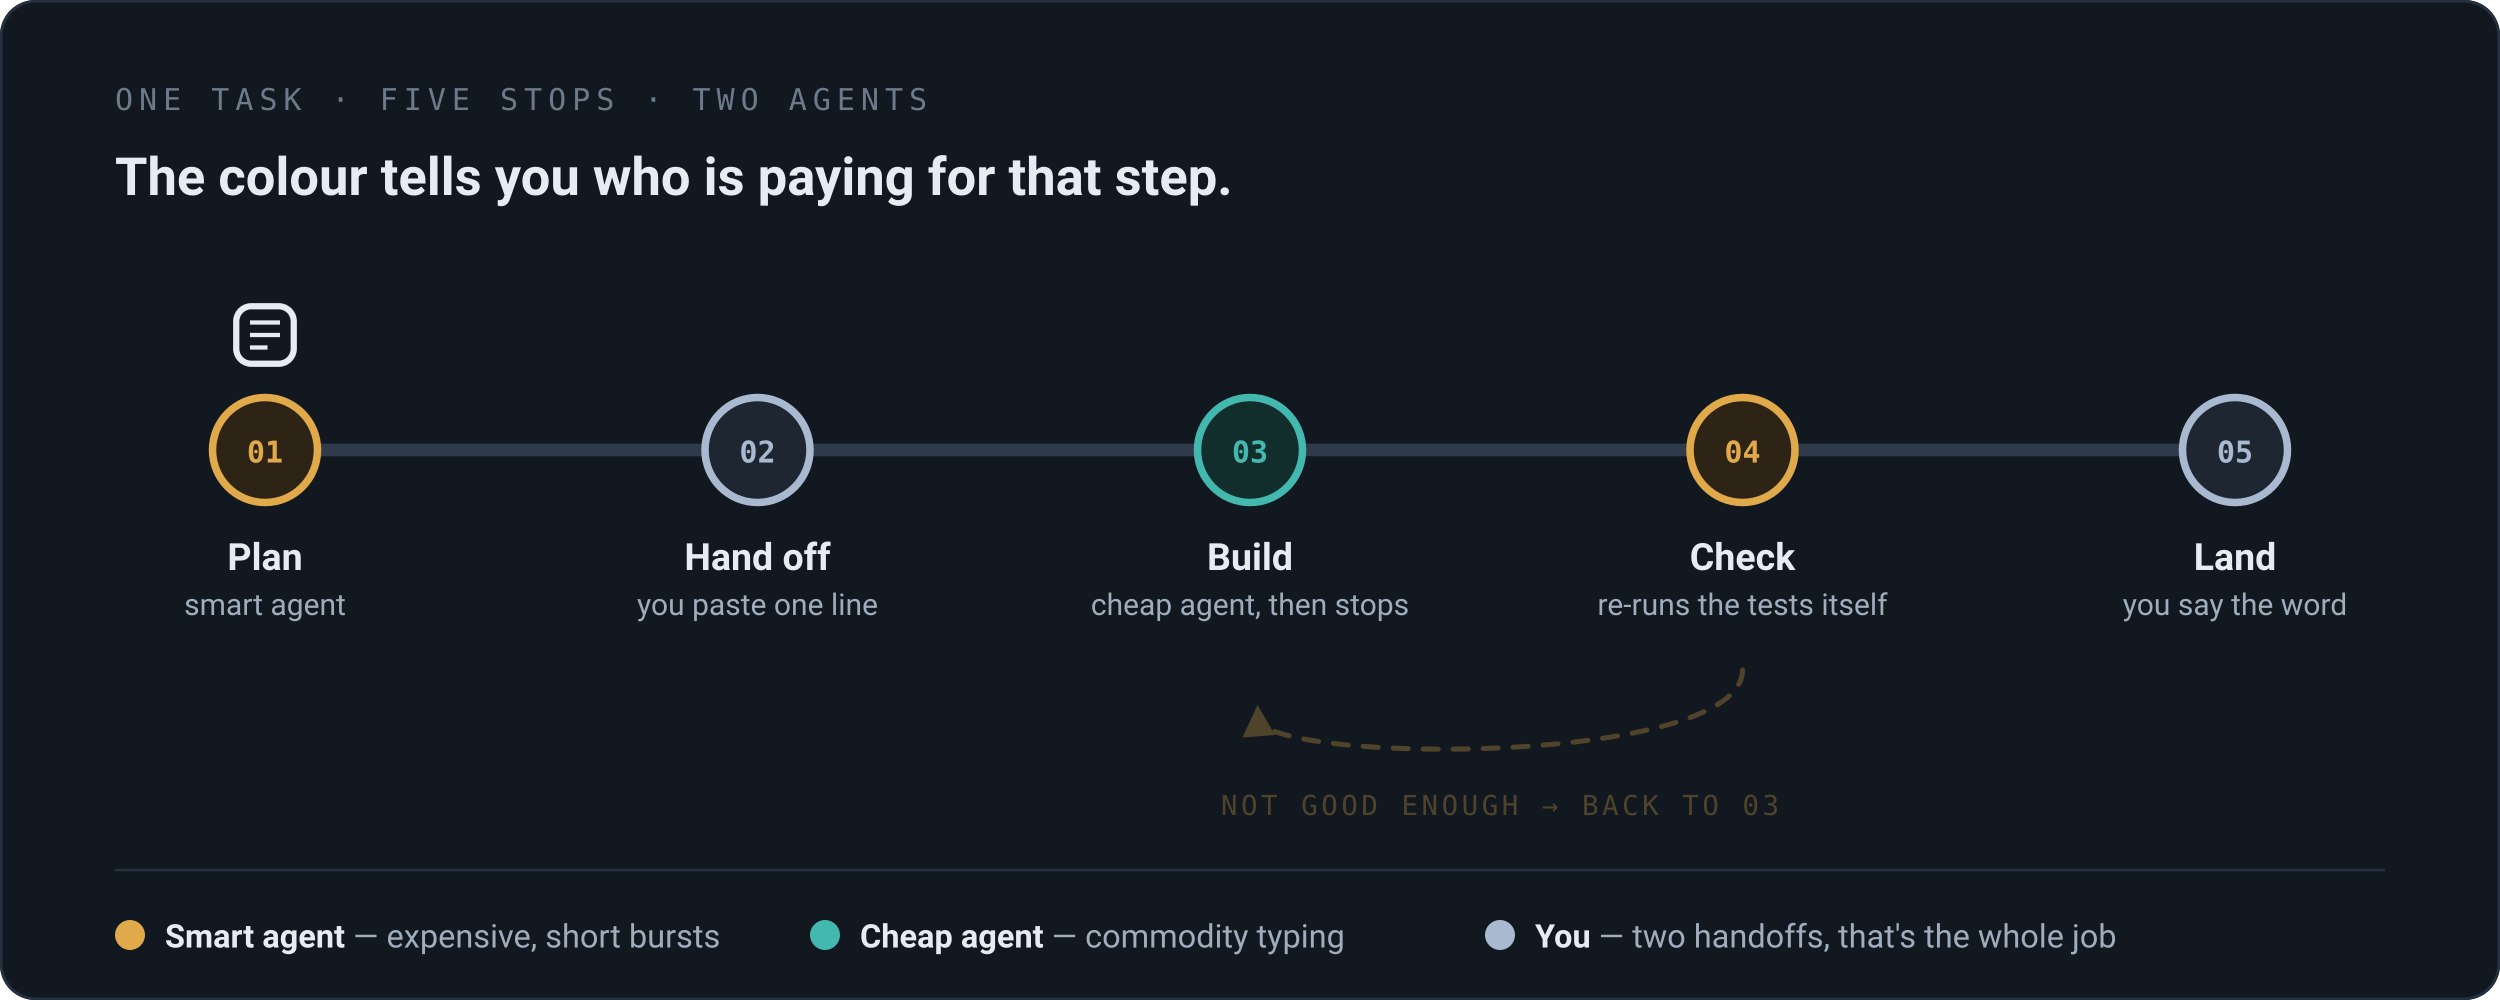
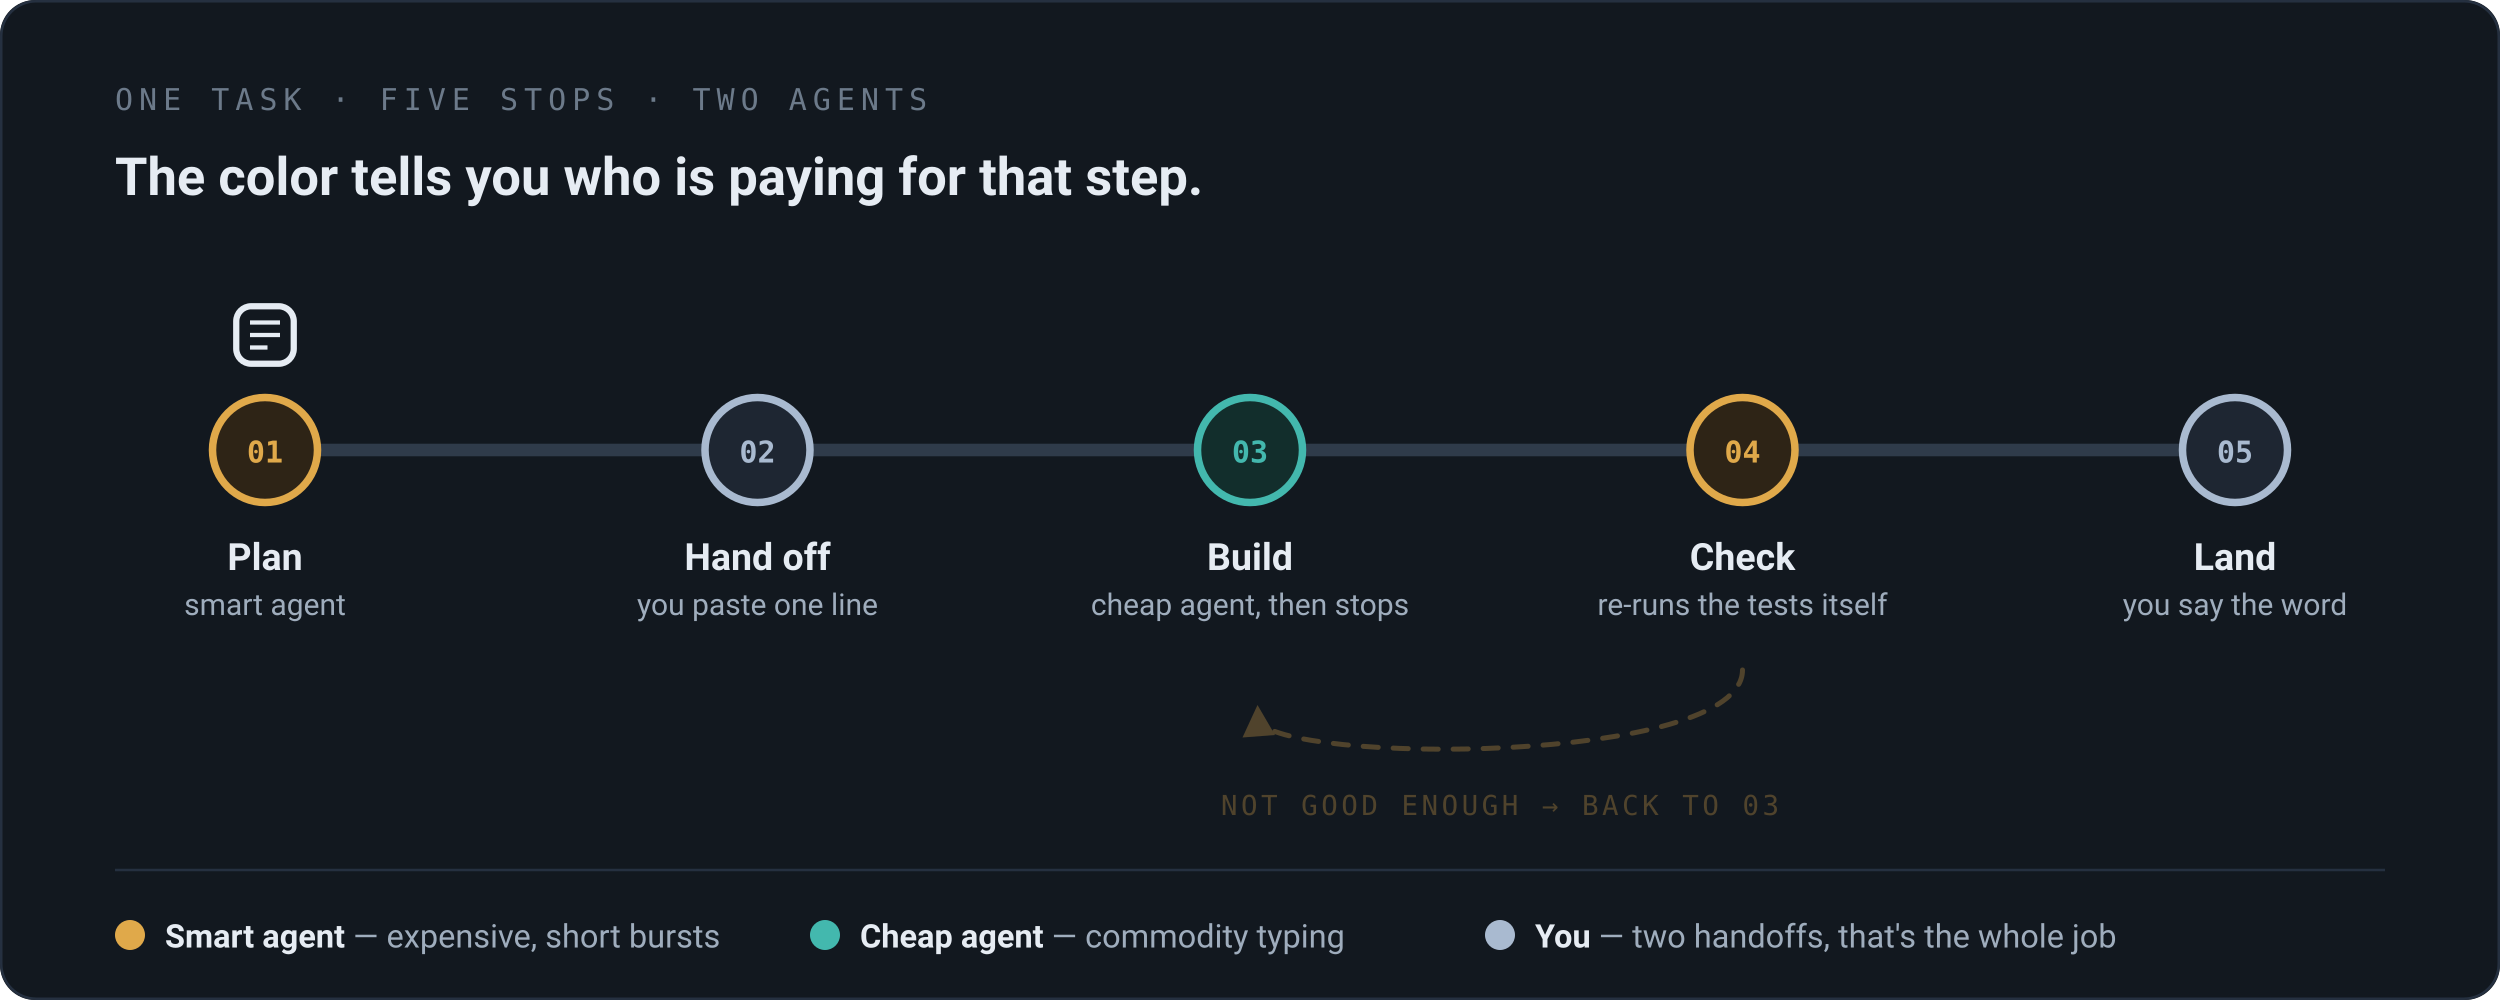
- <svg xmlns="http://www.w3.org/2000/svg" viewBox="0 0 1000 400" width="1000" height="400" role="img" aria-label="One task travelling five stops: Plan on the smart agent, Hand off by you, Build on the cheap agent, Check on the smart agent, Land by you. Review can send work back from Check to Build.">
+ <svg xmlns="http://www.w3.org/2000/svg" viewBox="0 0 1000 400" width="1000" height="400" role="img" aria-label="One task traveling five stops: Plan on the smart agent, Hand off by you, Build on the cheap agent, Check on the smart agent, Land by you. Review can send work back from Check to Build.">
  <style>
  .paper  { fill: #12181F; }
  .edge   { fill: none; stroke: #253040; stroke-width: 1; }
  .ink    { fill: #E6ECF3; }
  .soft   { fill: #9FADBD; }
  .faint  { fill: #6C7A8A; }
  .rail   { stroke: #2F3B4A; }
  .sans   { font-family: ui-sans-serif, -apple-system, "Segoe UI", system-ui, Roboto, sans-serif; }
  .mono   { font-family: ui-monospace, "Cascadia Code", "SF Mono", Consolas, monospace; }
  .smart  { fill: #E0A94A; } .smartS { stroke: #E0A94A; } .smartW { fill: #2E2416; }
  .cheap  { fill: #43B8AE; } .cheapS { stroke: #43B8AE; } .cheapW { fill: #122E2C; }
  .you    { fill: #A9BAD0; } .youS   { stroke: #A9BAD0; } .youW   { fill: #1E2632; }

  .tok    { animation: ride 13s cubic-bezier(.5,0,.2,1) infinite; }
  .ring   { animation: pop 13s ease-out infinite; opacity: 0; transform-box: fill-box; transform-origin: center; }
  .r1 { animation-delay: 0s }    .r2 { animation-delay: 2.6s }
  .r3 { animation-delay: 5.2s }  .r4 { animation-delay: 7.8s }
  .r5 { animation-delay: 10.4s }
  .arcg   { animation: arcpulse 13s ease-out infinite; animation-delay: 7.8s; opacity: .3; }

  @keyframes ride {
    0%,   16% { transform: translateX(0px); }
    20%,  36% { transform: translateX(197px); }
    40%,  56% { transform: translateX(394px); }
    60%,  76% { transform: translateX(591px); }
    80%, 96% { transform: translateX(788px); }
    100%      { transform: translateX(788px); }
  }
  @keyframes pop {
    0% { opacity: 0; transform: scale(.75) }
    3% { opacity: .9; transform: scale(1) }
    15% { opacity: 0; transform: scale(1.55) }
    100% { opacity: 0; transform: scale(1.55) }
  }
  @keyframes arcpulse {
    0%, 2% { opacity: .3 } 5%, 14% { opacity: 1 } 22%, 100% { opacity: .3 }
  }
  @media (prefers-reduced-motion: reduce) {
    .tok, .ring, .arcg { animation: none; }
    .tok { transform: translateX(394px); }
    .ring { opacity: 0; }
    .arcg { opacity: .6; }
  }
</style>
  <rect class="paper" x="0" y="0" width="1000" height="400" rx="14" />
  <rect class="edge" x="0.5" y="0.5" width="999" height="399" rx="14" />
  <text class="mono faint" x="46" y="44" font-size="12" letter-spacing="2.4">ONE TASK · FIVE STOPS · TWO AGENTS</text>
-   <text class="sans ink" x="46" y="78" font-size="21" font-weight="700">The colour tells you who is paying for that step.</text>
+   <text class="sans ink" x="46" y="78" font-size="21" font-weight="700">The color tells you who is paying for that step.</text>
  <g class="tok">
    <rect x="94.5" y="122.5" width="23" height="23" rx="6" class="paper" />
    <rect x="94.5" y="122.5" width="23" height="23" rx="6" fill="none" stroke="#E6ECF3" stroke-width="2.5" />
    <line x1="100" y1="129" x2="112" y2="129" stroke="#E6ECF3" stroke-width="1.7" />
    <line x1="100" y1="134" x2="112" y2="134" stroke="#E6ECF3" stroke-width="1.7" />
    <line x1="100" y1="139" x2="107" y2="139" stroke="#E6ECF3" stroke-width="1.7" />
  </g>
  <line class="rail" x1="106" y1="180" x2="894" y2="180" stroke-width="5" stroke-linecap="round" />
  <g>
    <circle class="ring smartS r1" cx="106" cy="180" r="26" fill="none" stroke-width="2" />
    <circle class="smartW" cx="106" cy="180" r="21" />
    <circle class="smartS" cx="106" cy="180" r="21" fill="none" stroke-width="3" />
    <text class="mono smart" x="106" y="185" font-size="12" font-weight="700" text-anchor="middle">01</text>
    <text class="sans ink" x="106" y="228" font-size="15" font-weight="700" text-anchor="middle">Plan</text>
    <text class="sans soft" x="106" y="246" font-size="12" text-anchor="middle">smart agent</text>
  </g>
  <g>
    <circle class="ring youS r2" cx="303" cy="180" r="26" fill="none" stroke-width="2" />
    <circle class="youW" cx="303" cy="180" r="21" />
    <circle class="youS" cx="303" cy="180" r="21" fill="none" stroke-width="3" />
    <text class="mono you" x="303" y="185" font-size="12" font-weight="700" text-anchor="middle">02</text>
    <text class="sans ink" x="303" y="228" font-size="15" font-weight="700" text-anchor="middle">Hand off</text>
    <text class="sans soft" x="303" y="246" font-size="12" text-anchor="middle">you paste one line</text>
  </g>
  <g>
    <circle class="ring cheapS r3" cx="500" cy="180" r="26" fill="none" stroke-width="2" />
    <circle class="cheapW" cx="500" cy="180" r="21" />
    <circle class="cheapS" cx="500" cy="180" r="21" fill="none" stroke-width="3" />
    <text class="mono cheap" x="500" y="185" font-size="12" font-weight="700" text-anchor="middle">03</text>
    <text class="sans ink" x="500" y="228" font-size="15" font-weight="700" text-anchor="middle">Build</text>
    <text class="sans soft" x="500" y="246" font-size="12" text-anchor="middle">cheap agent, then stops</text>
  </g>
  <g>
    <circle class="ring smartS r4" cx="697" cy="180" r="26" fill="none" stroke-width="2" />
    <circle class="smartW" cx="697" cy="180" r="21" />
    <circle class="smartS" cx="697" cy="180" r="21" fill="none" stroke-width="3" />
    <text class="mono smart" x="697" y="185" font-size="12" font-weight="700" text-anchor="middle">04</text>
    <text class="sans ink" x="697" y="228" font-size="15" font-weight="700" text-anchor="middle">Check</text>
    <text class="sans soft" x="697" y="246" font-size="12" text-anchor="middle">re-runs the tests itself</text>
  </g>
  <g>
    <circle class="ring youS r5" cx="894" cy="180" r="26" fill="none" stroke-width="2" />
    <circle class="youW" cx="894" cy="180" r="21" />
    <circle class="youS" cx="894" cy="180" r="21" fill="none" stroke-width="3" />
    <text class="mono you" x="894" y="185" font-size="12" font-weight="700" text-anchor="middle">05</text>
    <text class="sans ink" x="894" y="228" font-size="15" font-weight="700" text-anchor="middle">Land</text>
    <text class="sans soft" x="894" y="246" font-size="12" text-anchor="middle">you say the word</text>
  </g>
  <g class="arcg">
    <path class="smartS" d="M 697 268 C 697 306, 512 306, 503 288" fill="none" stroke-width="2" stroke-dasharray="6 6" stroke-linecap="round" />
    <path class="smart" d="M 503 282 l 7 12 l -13 1 z" />
    <text class="mono smart" x="600" y="326" font-size="11" letter-spacing="1.4" text-anchor="middle">NOT GOOD ENOUGH → BACK TO 03</text>
  </g>
  <line class="edge" x1="46" y1="348" x2="954" y2="348" />
  <circle class="smart" cx="52" cy="374" r="6" />
  <text class="sans soft" x="66" y="379" font-size="13">
    <tspan class="ink" font-weight="600">Smart agent</tspan> — expensive, short bursts</text>
  <circle class="cheap" cx="330" cy="374" r="6" />
  <text class="sans soft" x="344" y="379" font-size="13">
    <tspan class="ink" font-weight="600">Cheap agent</tspan> — commodity typing</text>
  <circle class="you" cx="600" cy="374" r="6" />
  <text class="sans soft" x="614" y="379" font-size="13">
    <tspan class="ink" font-weight="600">You</tspan> — two handoffs, that's the whole job</text>
</svg>
